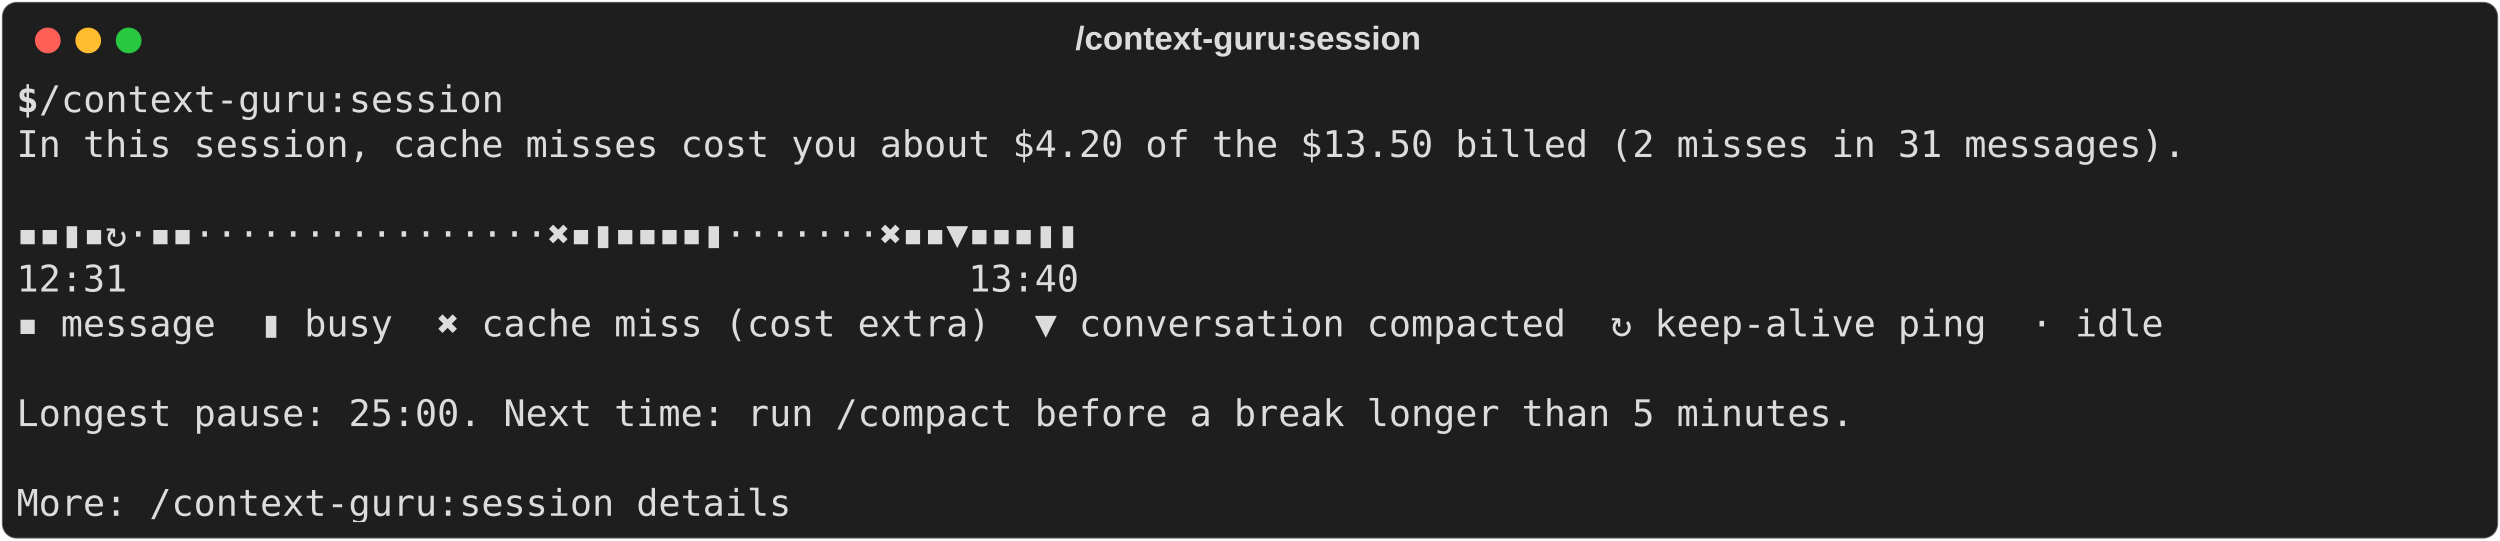
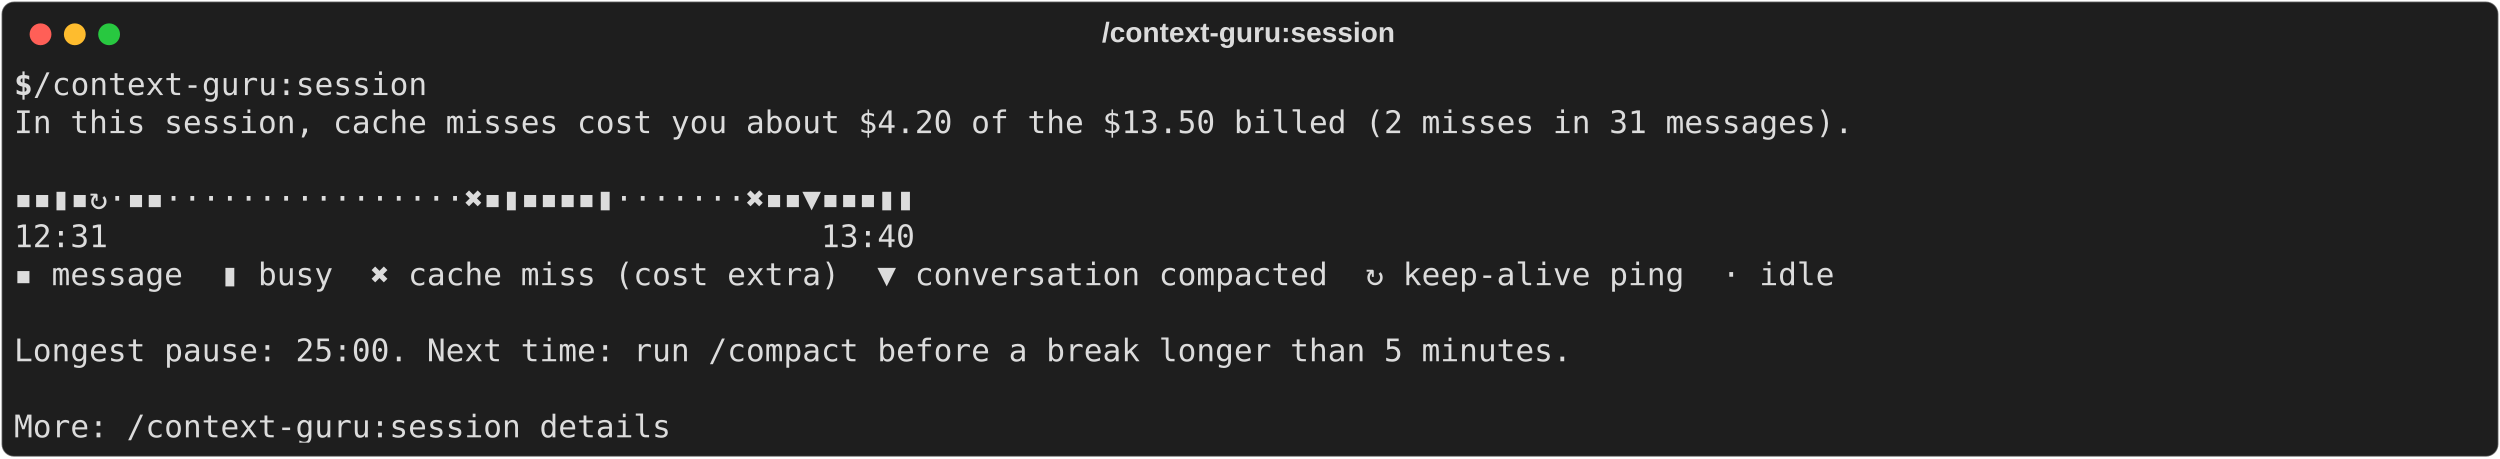
- <svg xmlns="http://www.w3.org/2000/svg" class="rich-terminal" viewBox="0 0 1360 294.0">
+ <svg xmlns="http://www.w3.org/2000/svg" class="rich-terminal" viewBox="0 0 1604 294.0">
  <style>

    @font-face {
        font-family: "Fira Code";
        src: local("FiraCode-Regular"),
                url("https://cdnjs.cloudflare.com/ajax/libs/firacode/6.2.0/woff2/FiraCode-Regular.woff2") format("woff2"),
                url("https://cdnjs.cloudflare.com/ajax/libs/firacode/6.2.0/woff/FiraCode-Regular.woff") format("woff");
        font-style: normal;
        font-weight: 400;
    }
    @font-face {
        font-family: "Fira Code";
        src: local("FiraCode-Bold"),
                url("https://cdnjs.cloudflare.com/ajax/libs/firacode/6.2.0/woff2/FiraCode-Bold.woff2") format("woff2"),
                url("https://cdnjs.cloudflare.com/ajax/libs/firacode/6.2.0/woff/FiraCode-Bold.woff") format("woff");
        font-style: bold;
        font-weight: 700;
    }

    .terminal-1650864655-matrix {
        font-family: Fira Code, monospace;
        font-size: 20px;
        line-height: 24.4px;
        font-variant-east-asian: full-width;
    }

    .terminal-1650864655-title {
        font-size: 18px;
        font-weight: bold;
        font-family: arial;
    }

    .terminal-1650864655-r1 { fill: #dcdcdc;font-weight: bold }
.terminal-1650864655-r2 { fill: #dcdcdc }
    </style>
  <defs>
    <clipPath id="terminal-1650864655-clip-terminal">
-       <rect x="0" y="0" width="1341.0" height="243.0" />
+       <rect x="0" y="0" width="1585.0" height="243.0" />
    </clipPath>
    <clipPath id="terminal-1650864655-line-0">
-       <rect x="0" y="1.5" width="1342" height="24.65" />
+       <rect x="0" y="1.5" width="1586" height="24.65" />
    </clipPath>
    <clipPath id="terminal-1650864655-line-1">
-       <rect x="0" y="25.9" width="1342" height="24.65" />
+       <rect x="0" y="25.9" width="1586" height="24.65" />
    </clipPath>
    <clipPath id="terminal-1650864655-line-2">
-       <rect x="0" y="50.3" width="1342" height="24.65" />
+       <rect x="0" y="50.3" width="1586" height="24.65" />
    </clipPath>
    <clipPath id="terminal-1650864655-line-3">
-       <rect x="0" y="74.7" width="1342" height="24.65" />
+       <rect x="0" y="74.7" width="1586" height="24.65" />
    </clipPath>
    <clipPath id="terminal-1650864655-line-4">
-       <rect x="0" y="99.1" width="1342" height="24.65" />
+       <rect x="0" y="99.1" width="1586" height="24.65" />
    </clipPath>
    <clipPath id="terminal-1650864655-line-5">
-       <rect x="0" y="123.5" width="1342" height="24.65" />
+       <rect x="0" y="123.5" width="1586" height="24.65" />
    </clipPath>
    <clipPath id="terminal-1650864655-line-6">
-       <rect x="0" y="147.9" width="1342" height="24.65" />
+       <rect x="0" y="147.9" width="1586" height="24.65" />
    </clipPath>
    <clipPath id="terminal-1650864655-line-7">
-       <rect x="0" y="172.3" width="1342" height="24.65" />
+       <rect x="0" y="172.3" width="1586" height="24.65" />
    </clipPath>
    <clipPath id="terminal-1650864655-line-8">
-       <rect x="0" y="196.7" width="1342" height="24.65" />
+       <rect x="0" y="196.7" width="1586" height="24.65" />
    </clipPath>
  </defs>
-   <rect fill="#1e1e1e" stroke="rgba(255,255,255,0.35)" stroke-width="1" x="1" y="1" width="1358" height="292" rx="8" />
-   <text class="terminal-1650864655-title" fill="#dcdcdc" text-anchor="middle" x="679" y="27">/context-guru:session</text>
+   <rect fill="#1e1e1e" stroke="rgba(255,255,255,0.35)" stroke-width="1" x="1" y="1" width="1602" height="292" rx="8" />
+   <text class="terminal-1650864655-title" fill="#dcdcdc" text-anchor="middle" x="801" y="27">/context-guru:session</text>
  <g transform="translate(26,22)">
    <circle cx="0" cy="0" r="7" fill="#ff5f57" />
    <circle cx="22" cy="0" r="7" fill="#febc2e" />
    <circle cx="44" cy="0" r="7" fill="#28c840" />
  </g>
  <g transform="translate(9, 41)" clip-path="url(#terminal-1650864655-clip-terminal)">
    <g class="terminal-1650864655-matrix">
      <text class="terminal-1650864655-r1" x="0" y="20" textLength="12.2" clip-path="url(#terminal-1650864655-line-0)">$</text>
      <text class="terminal-1650864655-r2" x="12.2" y="20" textLength="268.4" clip-path="url(#terminal-1650864655-line-0)"> /context-guru:session</text>
-       <text class="terminal-1650864655-r2" x="1342" y="20" textLength="12.2" clip-path="url(#terminal-1650864655-line-0)">
+       <text class="terminal-1650864655-r2" x="1586" y="20" textLength="12.2" clip-path="url(#terminal-1650864655-line-0)">
</text>
      <text class="terminal-1650864655-r2" x="0" y="44.4" textLength="1195.6" clip-path="url(#terminal-1650864655-line-1)">In this session, cache misses cost you about $4.20 of the $13.50 billed (2 misses in 31 messages).</text>
-       <text class="terminal-1650864655-r2" x="1342" y="44.4" textLength="12.2" clip-path="url(#terminal-1650864655-line-1)">
+       <text class="terminal-1650864655-r2" x="1586" y="44.4" textLength="12.2" clip-path="url(#terminal-1650864655-line-1)">
</text>
-       <text class="terminal-1650864655-r2" x="1342" y="68.8" textLength="12.2" clip-path="url(#terminal-1650864655-line-2)">
+       <text class="terminal-1650864655-r2" x="1586" y="68.8" textLength="12.2" clip-path="url(#terminal-1650864655-line-2)">
</text>
      <text class="terminal-1650864655-r2" x="0" y="93.2" textLength="585.6" clip-path="url(#terminal-1650864655-line-3)">▪▪▮▪↻·▪▪················✖▪▮▪▪▪▪▮·······✖▪▪▼▪▪▪▮▮</text>
-       <text class="terminal-1650864655-r2" x="1342" y="93.2" textLength="12.2" clip-path="url(#terminal-1650864655-line-3)">
+       <text class="terminal-1650864655-r2" x="1586" y="93.2" textLength="12.2" clip-path="url(#terminal-1650864655-line-3)">
</text>
      <text class="terminal-1650864655-r2" x="0" y="117.6" textLength="585.6" clip-path="url(#terminal-1650864655-line-4)">12:31                                      13:40</text>
-       <text class="terminal-1650864655-r2" x="1342" y="117.6" textLength="12.2" clip-path="url(#terminal-1650864655-line-4)">
+       <text class="terminal-1650864655-r2" x="1586" y="117.6" textLength="12.2" clip-path="url(#terminal-1650864655-line-4)">
</text>
      <text class="terminal-1650864655-r2" x="0" y="142" textLength="1183.4" clip-path="url(#terminal-1650864655-line-5)">▪ message  ▮ busy  ✖ cache miss (cost extra)  ▼ conversation compacted  ↻ keep-alive ping  · idle</text>
-       <text class="terminal-1650864655-r2" x="1342" y="142" textLength="12.2" clip-path="url(#terminal-1650864655-line-5)">
+       <text class="terminal-1650864655-r2" x="1586" y="142" textLength="12.2" clip-path="url(#terminal-1650864655-line-5)">
</text>
-       <text class="terminal-1650864655-r2" x="1342" y="166.4" textLength="12.2" clip-path="url(#terminal-1650864655-line-6)">
+       <text class="terminal-1650864655-r2" x="1586" y="166.4" textLength="12.2" clip-path="url(#terminal-1650864655-line-6)">
</text>
      <text class="terminal-1650864655-r2" x="0" y="190.8" textLength="1012.6" clip-path="url(#terminal-1650864655-line-7)">Longest pause: 25:00. Next time: run /compact before a break longer than 5 minutes.</text>
-       <text class="terminal-1650864655-r2" x="1342" y="190.8" textLength="12.2" clip-path="url(#terminal-1650864655-line-7)">
+       <text class="terminal-1650864655-r2" x="1586" y="190.8" textLength="12.2" clip-path="url(#terminal-1650864655-line-7)">
</text>
-       <text class="terminal-1650864655-r2" x="1342" y="215.2" textLength="12.2" clip-path="url(#terminal-1650864655-line-8)">
+       <text class="terminal-1650864655-r2" x="1586" y="215.2" textLength="12.2" clip-path="url(#terminal-1650864655-line-8)">
</text>
      <text class="terminal-1650864655-r2" x="0" y="239.6" textLength="427" clip-path="url(#terminal-1650864655-line-9)">More: /context-guru:session details</text>
-       <text class="terminal-1650864655-r2" x="1342" y="239.6" textLength="12.2" clip-path="url(#terminal-1650864655-line-9)">
+       <text class="terminal-1650864655-r2" x="1586" y="239.6" textLength="12.2" clip-path="url(#terminal-1650864655-line-9)">
</text>
    </g>
  </g>
</svg>
